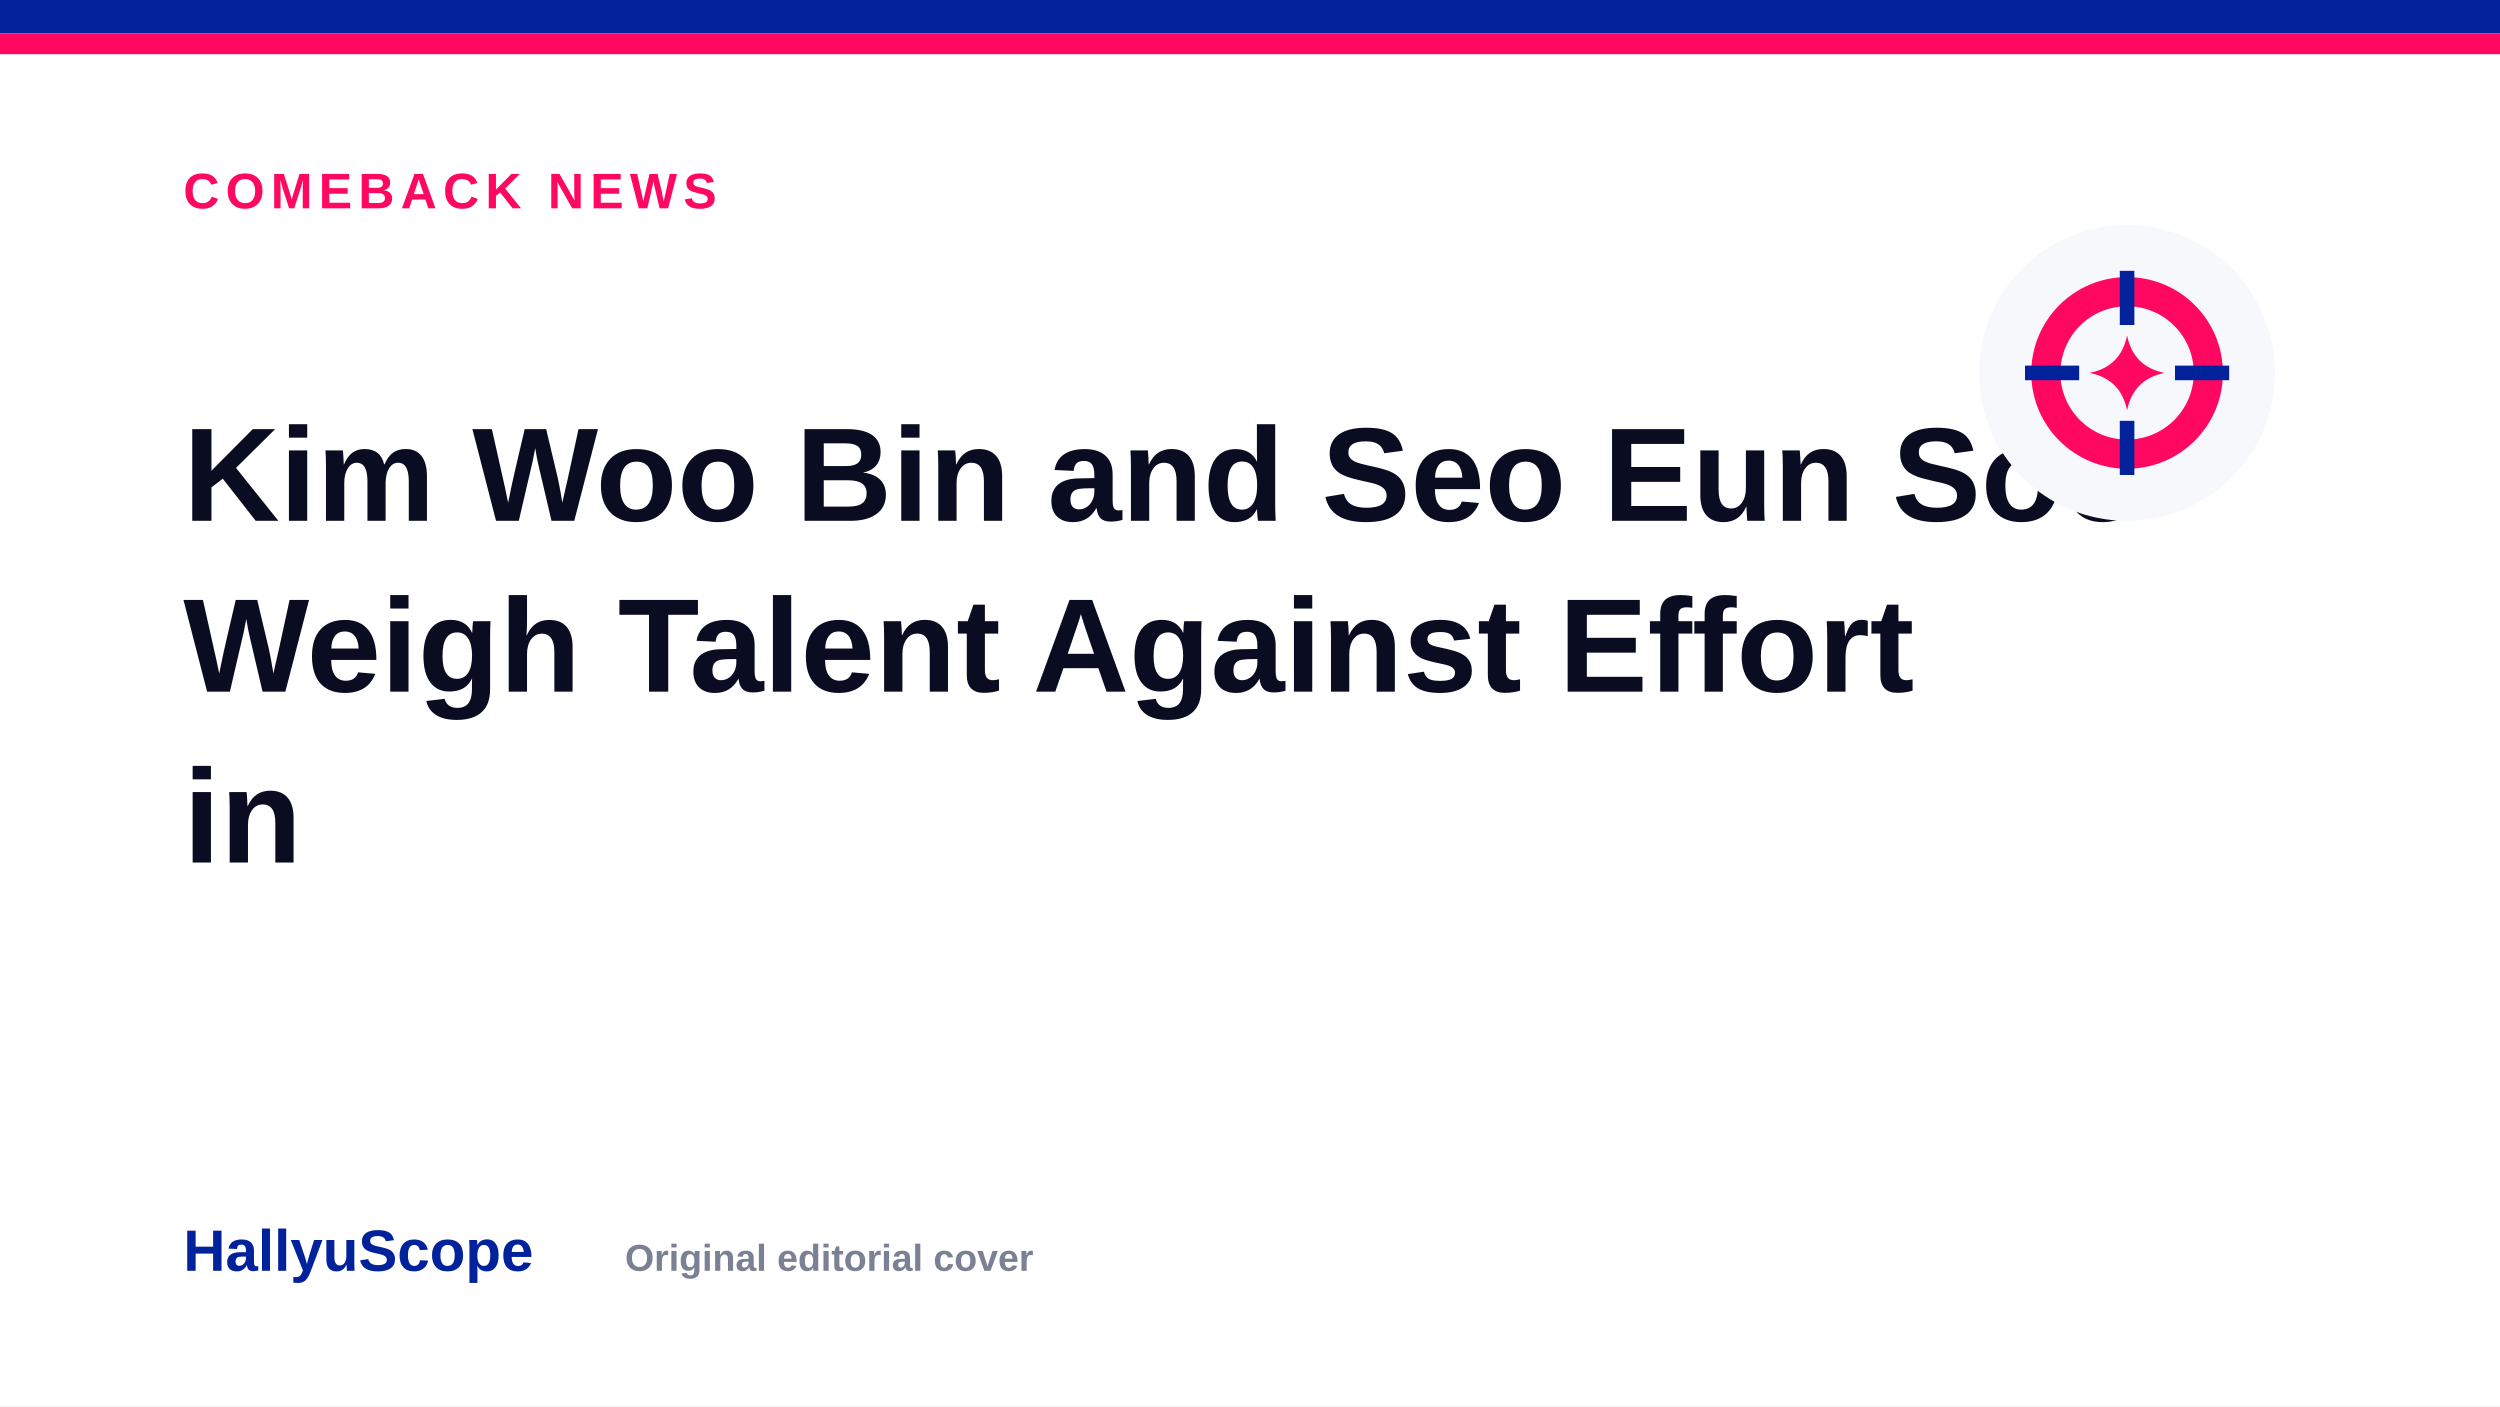
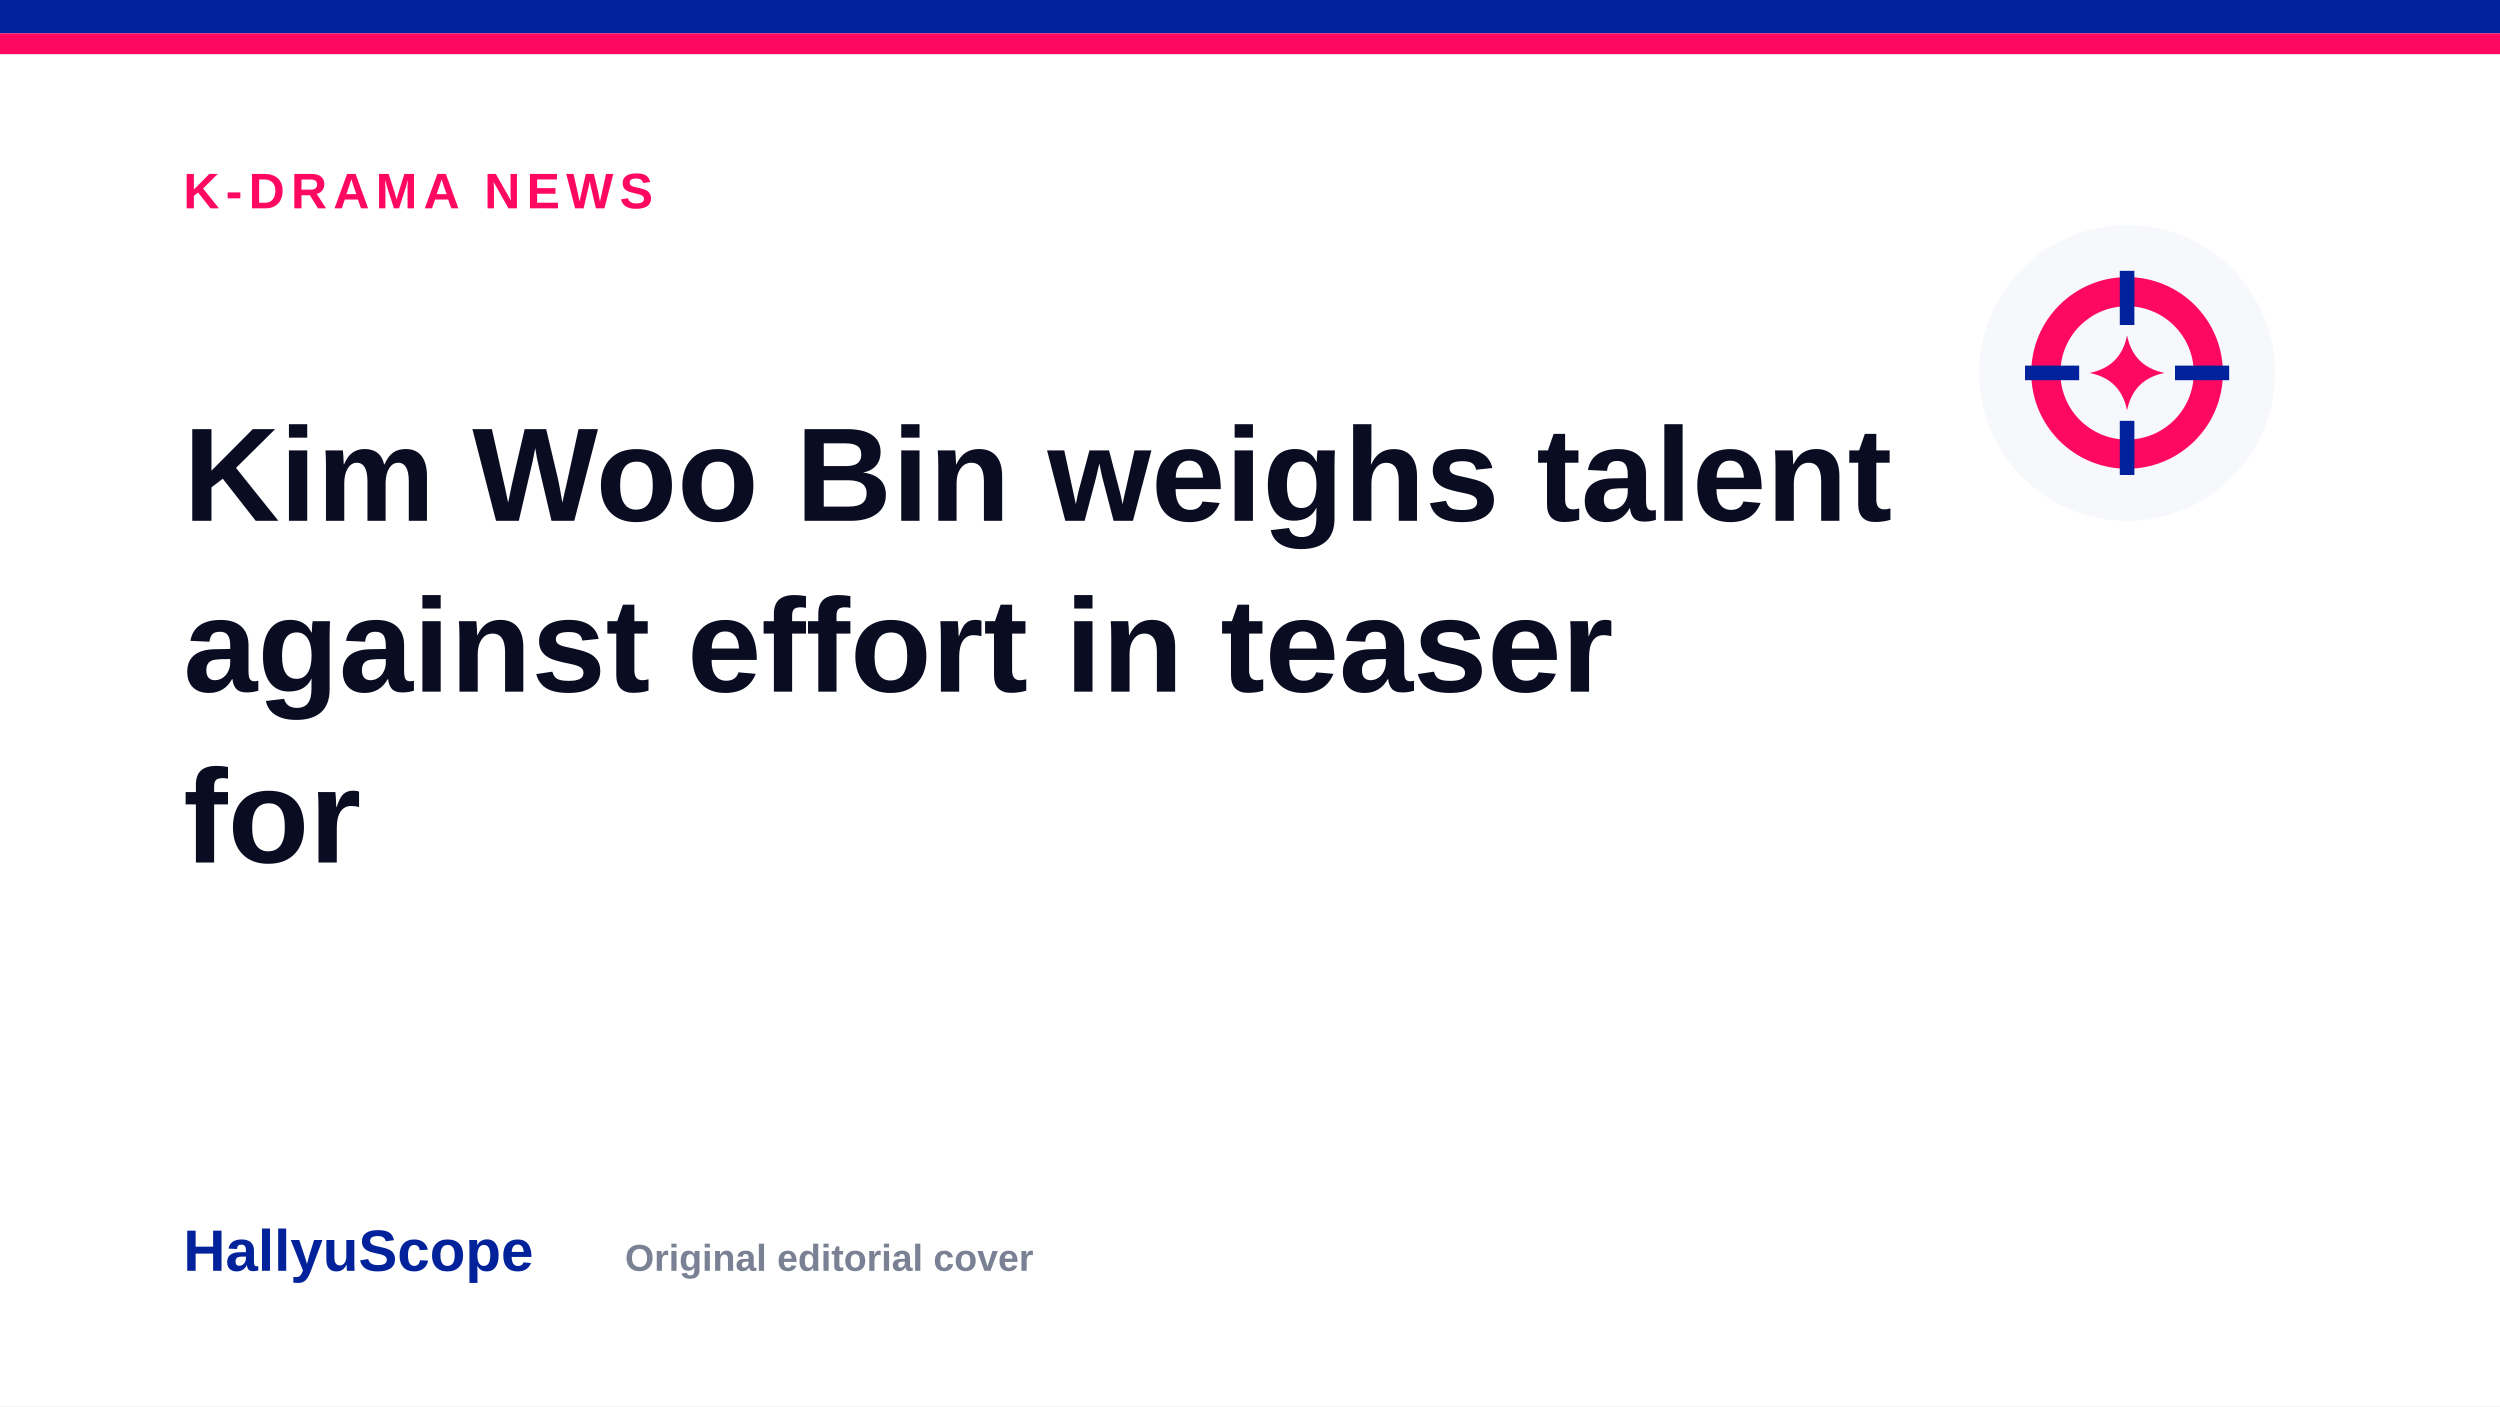
<svg xmlns="http://www.w3.org/2000/svg" width="1200" height="675" viewBox="0 0 1200 675">
  <rect width="1200" height="675" fill="#ffffff" />
  <rect x="0" y="0" width="1200" height="16" fill="#01229a" />
  <rect x="0" y="16" width="1200" height="10" fill="#fe0862" />
-   <text x="88" y="100" font-family="Arial, Helvetica, sans-serif" font-size="24" font-weight="800" letter-spacing="3" fill="#fe0862">COMEBACK NEWS</text>
-   <text x="88" y="250" font-family="Arial, Helvetica, sans-serif" font-size="64" font-weight="800" fill="#0a0d22">Kim Woo Bin and Seo Eun Soo</text>
-   <text x="88" y="332" font-family="Arial, Helvetica, sans-serif" font-size="64" font-weight="800" fill="#0a0d22">Weigh Talent Against Effort</text>
-   <text x="88" y="414" font-family="Arial, Helvetica, sans-serif" font-size="64" font-weight="800" fill="#0a0d22">in</text>
+   <text x="88" y="100" font-family="Arial, Helvetica, sans-serif" font-size="24" font-weight="800" letter-spacing="3" fill="#fe0862">K-DRAMA NEWS</text>
+   <text x="88" y="250" font-family="Arial, Helvetica, sans-serif" font-size="64" font-weight="800" fill="#0a0d22">Kim Woo Bin weighs talent</text>
+   <text x="88" y="332" font-family="Arial, Helvetica, sans-serif" font-size="64" font-weight="800" fill="#0a0d22">against effort in teaser</text>
+   <text x="88" y="414" font-family="Arial, Helvetica, sans-serif" font-size="64" font-weight="800" fill="#0a0d22">for</text>
  <g transform="translate(950 108)">
    <rect x="0" y="0" width="142" height="142" rx="71" fill="#f7f8fc" />
    <circle cx="71" cy="71" r="39" fill="none" stroke="#fe0862" stroke-width="14" />
    <path d="M71 22v26M71 94v26M22 71h26M94 71h26" stroke="#01229a" stroke-width="7" />
    <path d="M71 53q3 15 18 18-15 3-18 18-3-15-18-18 15-3 18-18Z" fill="#fe0862" />
  </g>
  <text x="88" y="610" font-family="Arial, Helvetica, sans-serif" font-size="28" font-weight="800" fill="#01229a">HallyuScope</text>
  <text x="300" y="610" font-family="Arial, Helvetica, sans-serif" font-size="18" font-weight="600" fill="#7b8194">Original editorial cover</text>
</svg>
